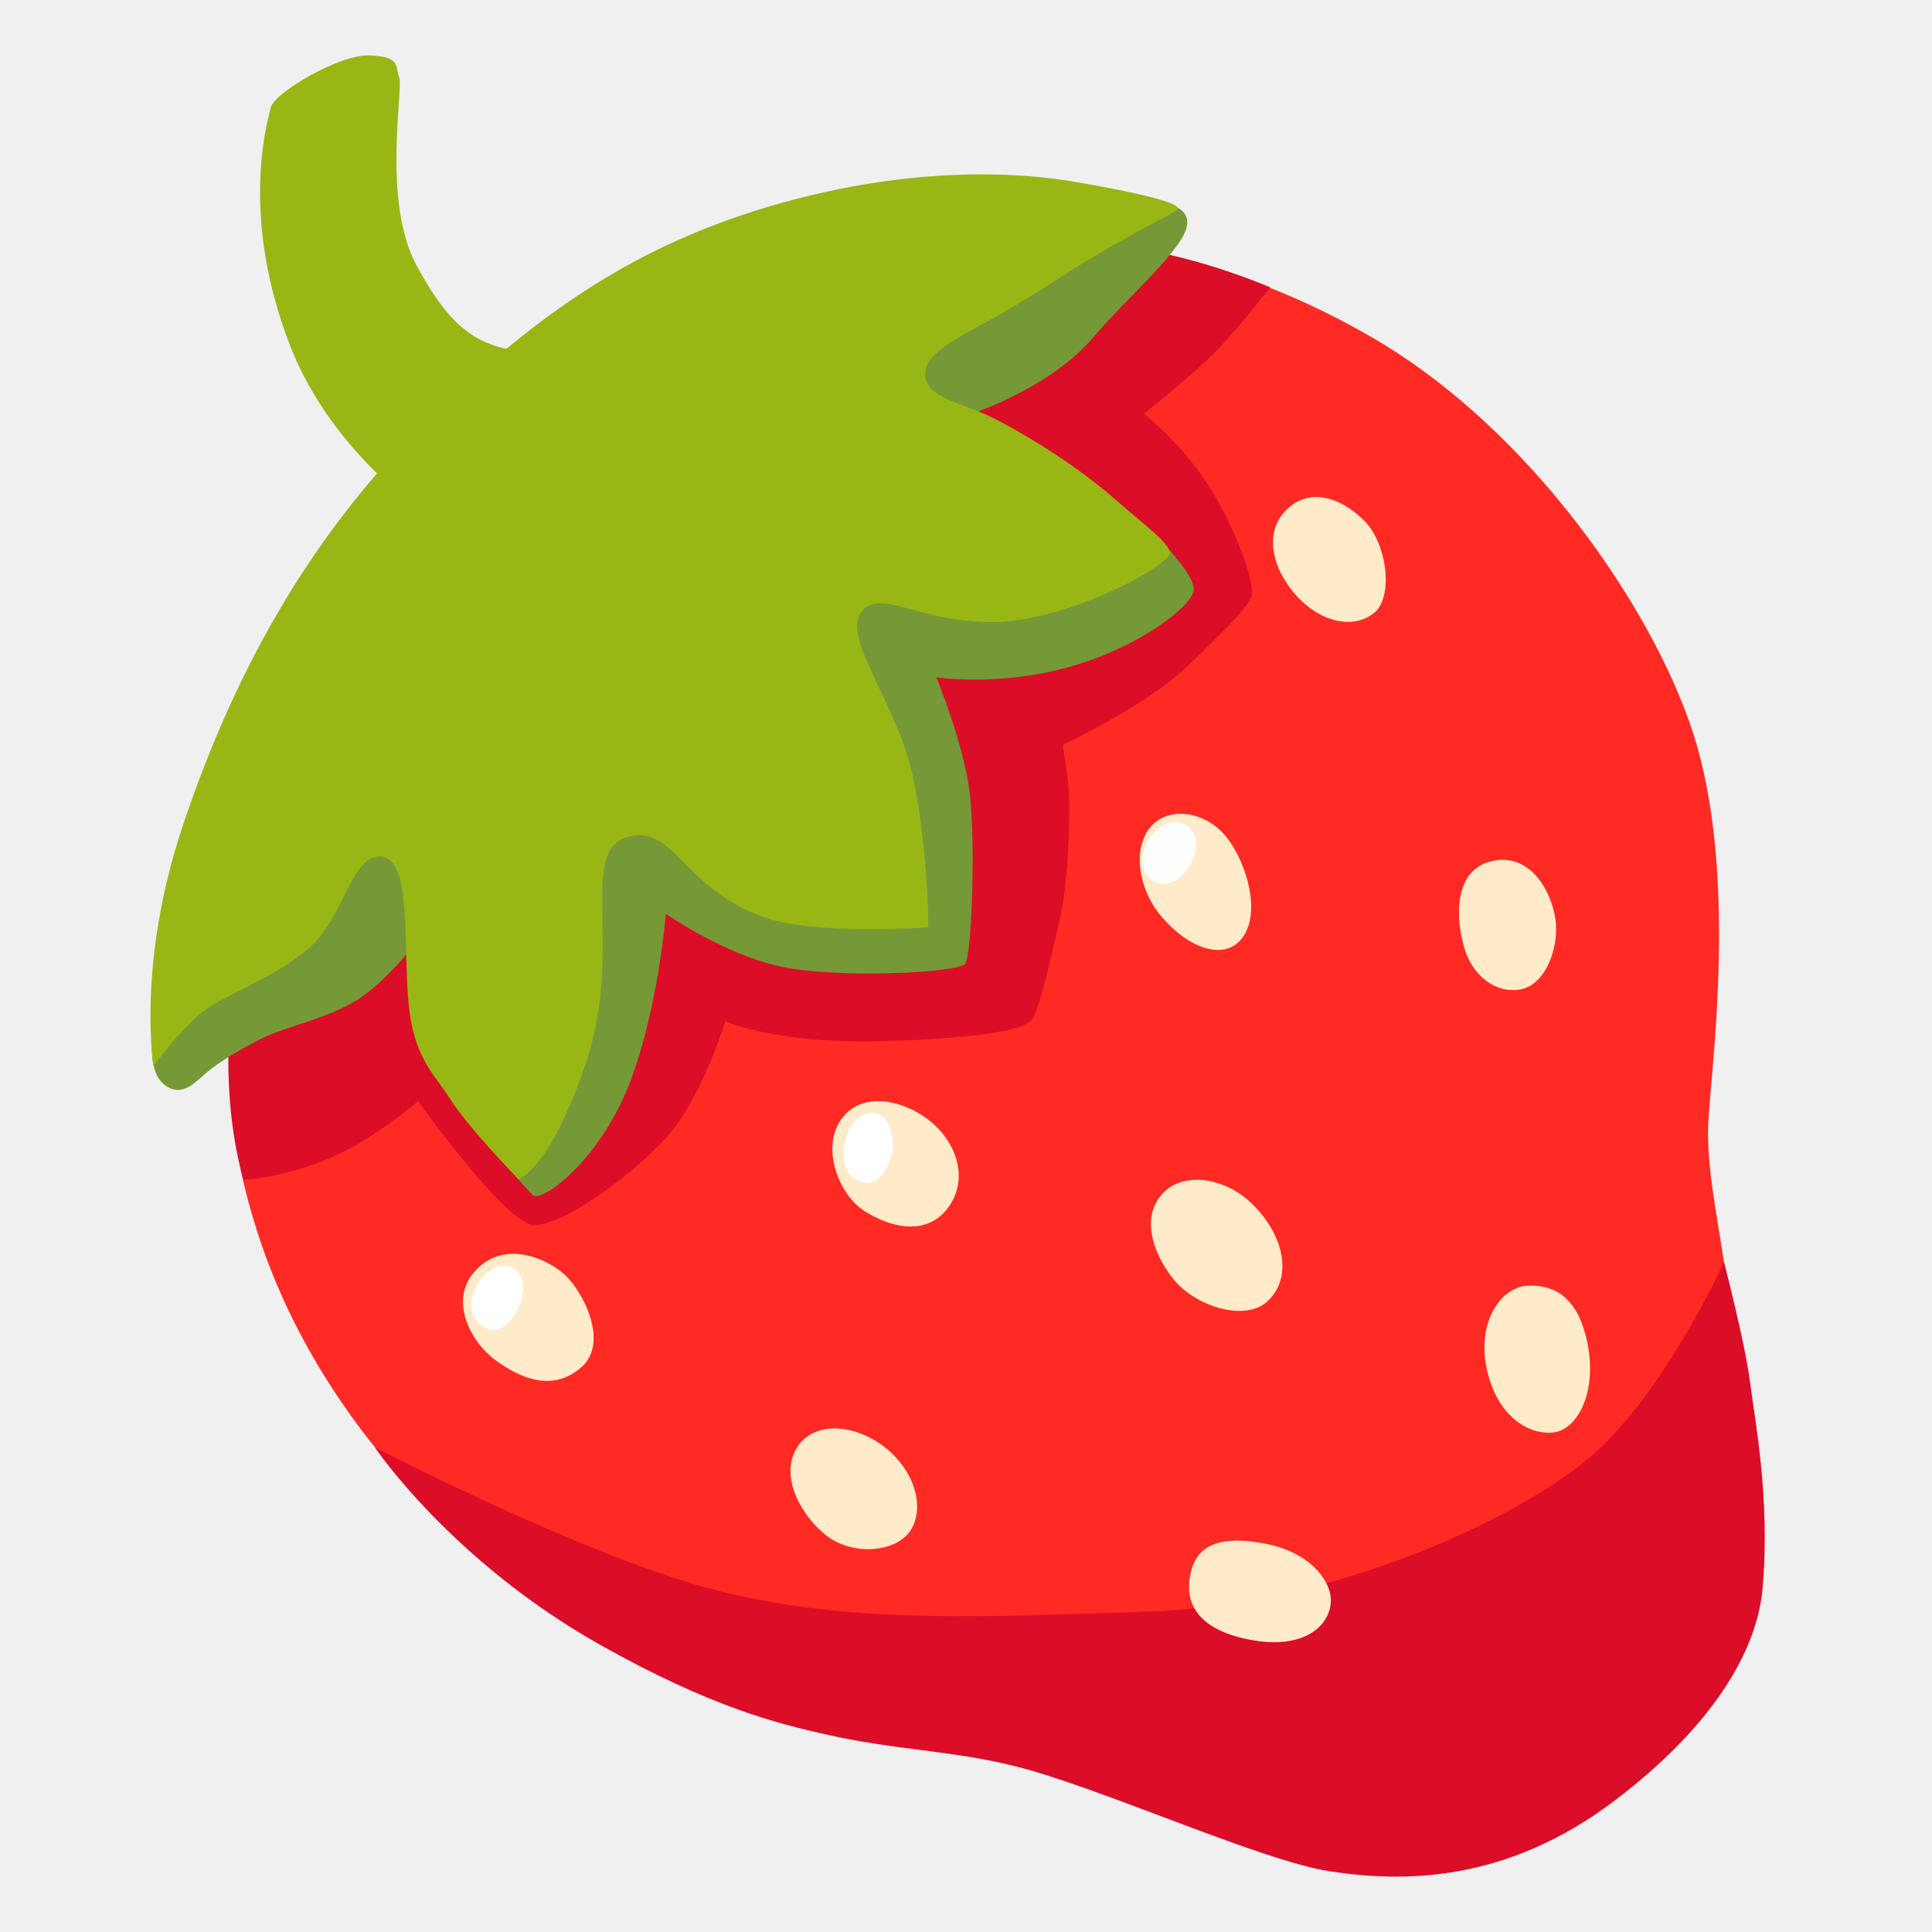
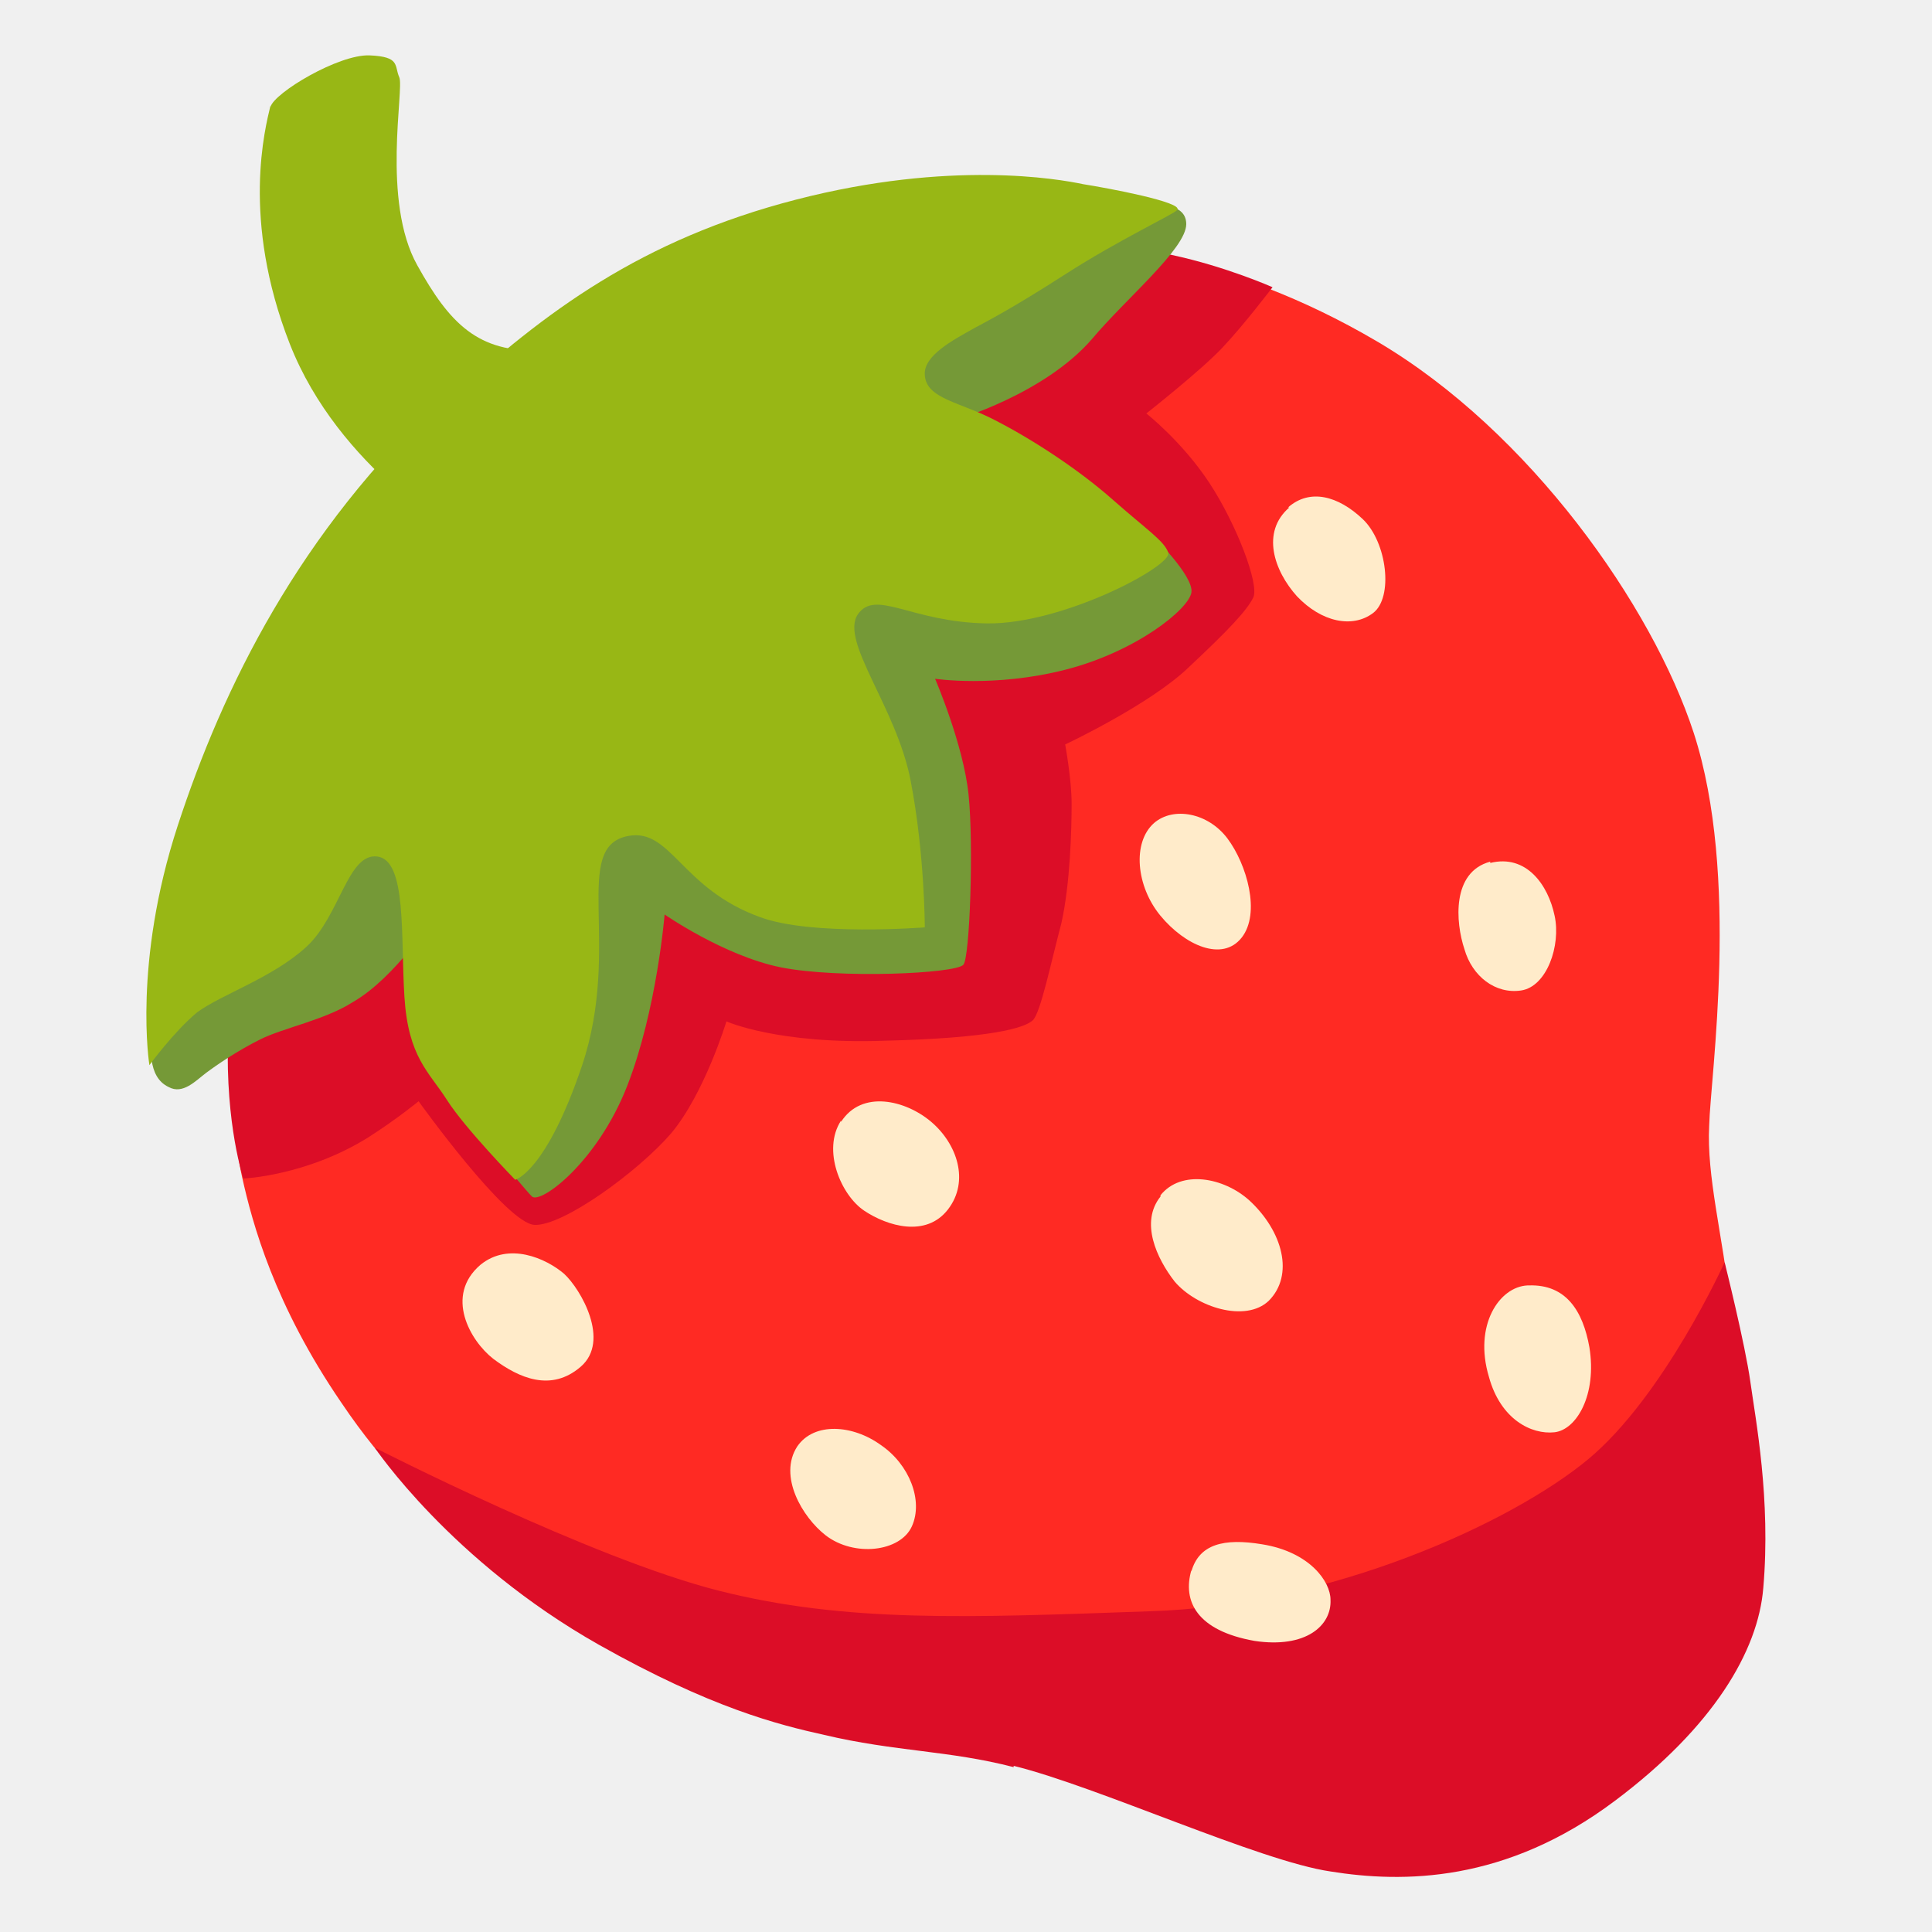
- <svg xmlns="http://www.w3.org/2000/svg" width="150px" height="150px" viewBox="0 0 128 128" aria-hidden="true" role="img" class="iconify iconify--noto" preserveAspectRatio="xMidYMid meet">
-   <path d="M73.13 16.43c-.58-.58-17.72-.37-17.72-.37L16.14 59.68s-1.37 12.84-.11 18.22c.71 3.03 2.16 8.48 6.56 14.95c3.01 4.43 5.37 6.35 5.37 6.35l23.44 10.13l39.19 4.03l22.95-14.89s1.71-6.84 1.1-11.84c-.61-5.01-1.59-8.79-1.47-12.09c.12-3.3 2.08-16.55-1.02-26.04c-2.74-8.38-10.82-19.99-20.95-25.97s-18.07-6.1-18.07-6.1z" fill="#ff2a23" />
-   <path d="M67.15 116.99c5.55 1.35 16.32 6.28 20.96 6.99c4.8.73 11.63.8 18.87-4.69c6.46-4.9 9.44-9.88 9.8-14.1c.51-5.91-.52-11.14-.84-13.64c-.31-2.5-1.72-7.94-1.72-7.94s-4.01 8.88-9.02 13.05s-17.1 9.7-29.09 10.11c-11.99.42-20.02.73-28.47-1.36s-22.8-9.51-22.8-9.51s5.04 7.5 14.88 13.05c7.43 4.19 11.9 5.26 14.91 5.94c4.68 1.07 8.24 1.05 12.52 2.1z" fill="#dc0d27" />
-   <path d="M35.87 33.05S15.34 63.72 15.15 68.83c-.21 5.84 1 9.32 1 9.32s4.17-.15 8.24-2.77c1.89-1.21 3.31-2.42 3.31-2.42s5.79 8.11 7.66 8.21s6.85-3.5 9.04-6.1c2.19-2.61 3.65-7.41 3.65-7.41s3.38 1.53 10.47 1.32s9.27-.84 9.79-1.36c.52-.52 1.22-3.81 1.84-6.42c.63-2.61.69-6.33.69-7.9c0-1.56-.44-3.94-.44-3.94s5.59-2.65 8.2-5.16c2.61-2.5 3.86-3.75 4.28-4.59c.42-.83-1.15-4.9-2.92-7.61s-4.17-4.59-4.17-4.59s3.55-2.82 5.01-4.38s3.36-3.99 3.36-3.99s-3.04-1.33-6.69-2.16c-3.65-.83-10.95-1.77-10.95-1.77L35.87 33.05z" fill="#dc0d27" />
-   <path d="M19.32 52.84c-.29.2-9.08 13.97-9.18 15.23c-.1 1.27-.31 3.31 1.07 4c.98.49 1.76-.39 2.44-.98s2.05-1.46 3.61-2.25s4.24-1.32 6.15-2.44c2.83-1.66 5.37-5.66 5.37-5.66l6.93 9.96l-2.47 6.14s1.74 2.09 2.09 2.35c.63.47 4.39-2.34 6.34-7.32s2.44-11.33 2.44-11.33s3.91 2.73 7.72 3.52c3.81.78 11.61.39 12.11-.2c.44-.52.7-7.96.31-11.28c-.39-3.32-2.22-7.71-2.22-7.71s3.96.63 8.65-.64s8.2-4 8.4-5.08s-2.68-3.82-2.68-3.82l-11.58-4.09l-1.4-3.49s5.92-1.74 9.01-5.4c2.23-2.65 6.23-6.01 6.23-7.58s-2.52-1.21-2.52-1.21l-21.48 8.59l-35.34 30.69z" fill="#759937" />
-   <path d="M29.77 26.42c6.31-5.8 12.68-10.56 22.95-13.23c10.23-2.66 17.37-1.35 19.03-1.05c1.66.29 6.66 1.2 6.27 1.73c-.17.23-3.82 1.96-7.44 4.3s-5.14 3.1-6.05 3.61c-1.36.76-3.32 1.81-3.24 3.03c.12 1.66 2.36 1.76 4.8 3.03c2.44 1.27 5.47 3.22 7.72 5.18s3.38 2.74 3.69 3.51c.34.84-7.01 4.79-11.99 4.69s-7.32-2.34-8.5-.59c-1.17 1.76 2.54 6.15 3.52 11.04s.98 9.77.98 9.77s-7.48.56-10.94-.69c-5.21-1.88-5.86-5.89-8.69-5.37c-3.83.7-.41 7.29-3.1 15.16c-2.4 7.04-4.44 7.58-4.44 7.58s-3.31-3.41-4.49-5.27s-2.53-2.82-2.82-6.82c-.29-4 .2-9.08-1.76-9.28s-2.44 3.91-4.69 5.96s-5.66 3.13-7.23 4.39c-1.56 1.27-3.18 3.53-3.18 3.53s-1.12-6.75 1.91-15.83s8.02-19.49 17.69-28.38z" fill="#98b715" />
-   <path d="M17.95 7.09c.25-.93 4.52-3.52 6.57-3.42s1.64.68 1.93 1.46s-1.17 8.2 1.17 12.5c2.11 3.87 4 5.76 8.2 5.66s-5.27 12.4-5.27 12.4s-8.11-4.49-11.33-12.79s-1.66-14.35-1.27-15.81z" fill="#98b715" />
-   <path d="M101.21 85.18c-1.85.09-3.55 2.61-2.58 6.03c.8 2.83 2.83 3.88 4.31 3.69c1.48-.18 2.83-2.46 2.28-5.66c-.43-2.43-1.55-4.18-4.01-4.06z" fill="#ffebca" />
-   <path d="M98.75 57.07c-2.53.65-2.28 3.97-1.72 5.78c.55 1.81 2.09 3.02 3.75 2.69s2.65-2.96 2.21-4.97c-.42-2.02-1.9-4.1-4.24-3.5z" fill="#ffebca" />
-   <path d="M85.4 33.62c-1.84 1.6-1.05 4.18.55 5.91c1.6 1.72 3.69 2.15 5.05 1.11s.92-4.68-.68-6.21c-1.6-1.54-3.51-2.04-4.92-.81z" fill="#ffebca" />
-   <path d="M76.46 54.55c-1.46 1.31-1.18 4.16.46 6.14c1.64 1.98 4.13 3.1 5.38 1.45c1.25-1.65.33-4.88-.98-6.6c-1.32-1.72-3.62-2.11-4.86-.99z" fill="#ffebca" />
-   <path d="M76.48 58.39c1.65.99 3.85-2.49 2.18-3.66c-1.8-1.27-4.25 2.42-2.18 3.66z" fill="#fffeff" />
-   <path d="M76.88 79.24c-1.35 1.68-.29 4.13.95 5.61c1.43 1.7 4.7 2.77 6.19 1.32c1.73-1.68.95-4.6-1.29-6.62c-1.69-1.52-4.49-2.02-5.85-.31z" fill="#ffebca" />
-   <path d="M78.94 104.01c-.58 2.09.3 4.04 4.18 4.68c3.38.55 5.11-1.05 5.05-2.77c-.04-1.17-1.35-3.14-4.55-3.69c-2.57-.45-4.19 0-4.68 1.78z" fill="#ffebca" />
-   <path d="M52.85 95.83c-1.31 1.96.3 4.67 1.91 5.91c1.84 1.42 4.92 1.11 5.72-.62c.8-1.72-.18-4.06-2.09-5.41c-1.91-1.36-4.43-1.54-5.54.12z" fill="#ffebca" />
-   <path d="M31.87 83.83c-2.42 2.02-.67 5.06.86 6.21c1.72 1.29 3.88 2.21 5.78.55s.06-5.11-1.11-6.15c-1.16-1.04-3.68-2.15-5.53-.61z" fill="#ffebca" />
-   <path d="M33.6 83.88c-1.63-.31-3.51 2.89-1.48 4.06c1.89 1.09 3.75-3.63 1.48-4.06z" fill="#fffffe" />
-   <path d="M55.68 74.23c-1.28 1.93-.06 4.92 1.54 5.97s4.06 1.78 5.54-.12c1.48-1.91.62-4.37-1.11-5.78c-1.72-1.42-4.61-2.1-5.97-.07z" fill="#ffebca" />
-   <path d="M57.9 73.74c-1.11-.12-1.78 1.05-1.97 2.15c-.18 1.11.12 2.21 1.29 2.46s1.85-1.48 1.91-2.15c.06-.68-.06-2.34-1.23-2.46z" fill="#ffffff" />
+ <svg xmlns="http://www.w3.org/2000/svg" id="strawberry" version="1.1" viewBox="0 0 150 150">
+   <defs>
+     <style>
+       .st0, .st1, .st2, .st3, .st4 {stroke-width: 0px;}
+ 
+       .st0{fill: #ff2a23;}
+       .st1{fill: #dc0d27;}
+       .st2{fill: #759937;}
+       .st3{fill: #98b715;}
+       .st4{fill: #ffebca;}
+ 
+       #strawberry:hover #s-bodyred {
+   		fill: #dc0d27;
+       }
+ 
+     </style>
+   </defs>
+   <path id="s-bodyred" class="st0" d="M85.7,19.3c-.7-.7-20.8-.4-20.8-.4l-46,51.1s-1.6,15-.1,21.4c.8,3.6,2.5,9.9,7.7,17.5,3.5,5.2,6.3,7.4,6.3,7.4l27.5,11.9,45.9,4.7,26.9-17.4s2-8,1.3-13.9c-.7-5.9-1.9-10.3-1.7-14.2.1-3.9,2.4-19.4-1.2-30.5-3.2-9.8-12.7-23.4-24.6-30.4s-21.2-7.1-21.2-7.1Z" />
+   <path id="s-lowershadow" class="st1" d="M78.7,137.1c6.5,1.6,19.1,7.4,24.6,8.2,5.6.9,13.6.9,22.1-5.5,7.6-5.7,11.1-11.6,11.5-16.5.6-6.9-.6-13.1-1-16-.4-2.9-2-9.3-2-9.3,0,0-4.7,10.4-10.6,15.3s-20,11.4-34.1,11.8c-14.1.5-23.5.9-33.4-1.6s-26.7-11.1-26.7-11.1c0,0,5.9,8.8,17.4,15.3,8.7,4.9,13.9,6.2,17.5,7,5.5,1.3,9.7,1.2,14.7,2.5h0Z" />
+   <path id="s-uppershadow" class="st1" d="M42,38.7s-24.1,35.9-24.3,41.9c-.2,6.8,1.2,10.9,1.2,10.9,0,0,4.9-.2,9.7-3.2,2.2-1.4,3.9-2.8,3.9-2.8,0,0,6.8,9.5,9,9.6s8-4.1,10.6-7.1c2.6-3.1,4.3-8.7,4.3-8.7,0,0,4,1.8,12.3,1.5,8.3-.2,10.9-1,11.5-1.6.6-.6,1.4-4.5,2.2-7.5.7-3.1.8-7.4.8-9.3s-.5-4.6-.5-4.6c0,0,6.6-3.1,9.6-6,3.1-2.9,4.5-4.4,5-5.4.5-1-1.3-5.7-3.4-8.9s-4.9-5.4-4.9-5.4c0,0,4.2-3.3,5.9-5.1s3.9-4.7,3.9-4.7c0,0-3.6-1.6-7.8-2.5s-12.8-2.1-12.8-2.1l-35.9,21Z" />
+   <path id="s-leafshadow" class="st2" d="M22.6,61.9c-.3.2-10.6,16.4-10.8,17.8-.1,1.5-.4,3.9,1.3,4.7,1.1.6,2.1-.5,2.9-1.1s2.4-1.7,4.2-2.6c1.8-.9,5-1.5,7.2-2.9,3.3-1.9,6.3-6.6,6.3-6.6l8.1,11.7-2.9,7.2s2,2.4,2.4,2.8c.7.6,5.1-2.7,7.4-8.6s2.9-13.3,2.9-13.3c0,0,4.6,3.2,9,4.1,4.5.9,13.6.5,14.2-.2.5-.6.8-9.3.4-13.2s-2.6-9-2.6-9c0,0,4.6.7,10.1-.7s9.6-4.7,9.8-6-3.1-4.5-3.1-4.5l-13.6-4.8-1.6-4.1s6.9-2,10.6-6.3c2.6-3.1,7.3-7,7.3-8.9s-3-1.4-3-1.4l-25.2,10.1S22.6,61.9,22.6,61.9Z" />
+   <path id="s-leaf" class="st3" d="M34.9,31c7.4-6.8,14.9-12.4,26.9-15.5,12-3.1,20.4-1.6,22.3-1.2,1.9.3,7.8,1.4,7.3,2-.2.3-4.5,2.3-8.7,5-4.2,2.7-6,3.6-7.1,4.2-1.6.9-3.9,2.1-3.8,3.6.1,1.9,2.8,2.1,5.6,3.6,2.9,1.5,6.4,3.8,9,6.1,2.6,2.3,4,3.2,4.3,4.1.4,1-8.2,5.6-14.1,5.5s-8.6-2.7-10-.7c-1.4,2.1,3,7.2,4.1,12.9s1.1,11.4,1.1,11.4c0,0-8.8.7-12.8-.8-6.1-2.2-6.9-6.9-10.2-6.3-4.5.8-.5,8.5-3.6,17.8-2.8,8.3-5.2,8.9-5.2,8.9,0,0-3.9-4-5.3-6.2s-3-3.3-3.3-8c-.3-4.7.2-10.6-2.1-10.9s-2.9,4.6-5.5,7c-2.6,2.4-6.6,3.7-8.5,5.1-1.8,1.5-3.7,4.1-3.7,4.1,0,0-1.3-7.9,2.2-18.6s9.4-22.8,20.7-33.3h0Z" />
+   <path id="s-stem" class="st3" d="M21,8.3c.3-1.1,5.3-4.1,7.7-4s1.9.8,2.3,1.7-1.4,9.6,1.4,14.6c2.5,4.5,4.7,6.8,9.6,6.6,4.9-.1-6.2,14.5-6.2,14.5,0,0-9.5-5.3-13.3-15s-1.9-16.8-1.5-18.5Z" />
+   <g id="s-spots">
+     <path id="spot-9" class="st4" d="M118.6,99.8c-2.2.1-4.2,3.1-3,7.1.9,3.3,3.3,4.5,5.1,4.3,1.7-.2,3.3-2.9,2.7-6.6-.5-2.8-1.8-4.9-4.7-4.8Z" />
+     <path id="spot-8" class="st4" d="M115.7,66.9c-3,.8-2.7,4.7-2,6.8.6,2.1,2.4,3.5,4.4,3.2s3.1-3.5,2.6-5.8c-.5-2.4-2.2-4.8-5-4.1Z" />
+     <path id="spot-7" class="st4" d="M100.1,39.4c-2.2,1.9-1.2,4.9.6,6.9,1.9,2,4.3,2.5,5.9,1.3s1.1-5.5-.8-7.3c-1.9-1.8-4.1-2.4-5.8-.9Z" />
+     <path id="spot-6" class="st4" d="M89.6,63.9c-1.7,1.5-1.4,4.9.5,7.2s4.8,3.6,6.3,1.7c1.5-1.9.4-5.7-1.1-7.7-1.5-2-4.2-2.5-5.7-1.2Z" />
+     <path id="spot-5" class="st4" d="M90.1,92.9c-1.6,2-.3,4.8,1.1,6.6,1.7,2,5.5,3.2,7.3,1.5,2-2,1.1-5.4-1.5-7.8-2-1.8-5.3-2.4-6.9-.4Z" />
+     <path id="spot-4" class="st4" d="M92.5,121.9c-.7,2.4.4,4.7,4.9,5.5,4,.6,6-1.2,5.9-3.2,0-1.4-1.6-3.7-5.3-4.3-3-.5-4.9,0-5.5,2.1Z" />
+     <path id="spot-3" class="st4" d="M61.9,112.3c-1.5,2.3.4,5.5,2.2,6.9,2.2,1.7,5.8,1.3,6.7-.7.9-2-.2-4.8-2.4-6.3-2.2-1.6-5.2-1.8-6.5.1Z" />
+     <path id="spot-2" class="st4" d="M37.3,98.2c-2.8,2.4-.8,5.9,1,7.3,2,1.5,4.5,2.6,6.8.6s0-6-1.3-7.2c-1.4-1.2-4.3-2.5-6.5-.7Z" />
+     <path id="spot-1" class="st4" d="M65.3,87c-1.5,2.3,0,5.8,1.8,7s4.8,2.1,6.5-.1c1.7-2.2.7-5.1-1.3-6.8-2-1.7-5.4-2.5-7,0Z" />
+   </g>
</svg>
